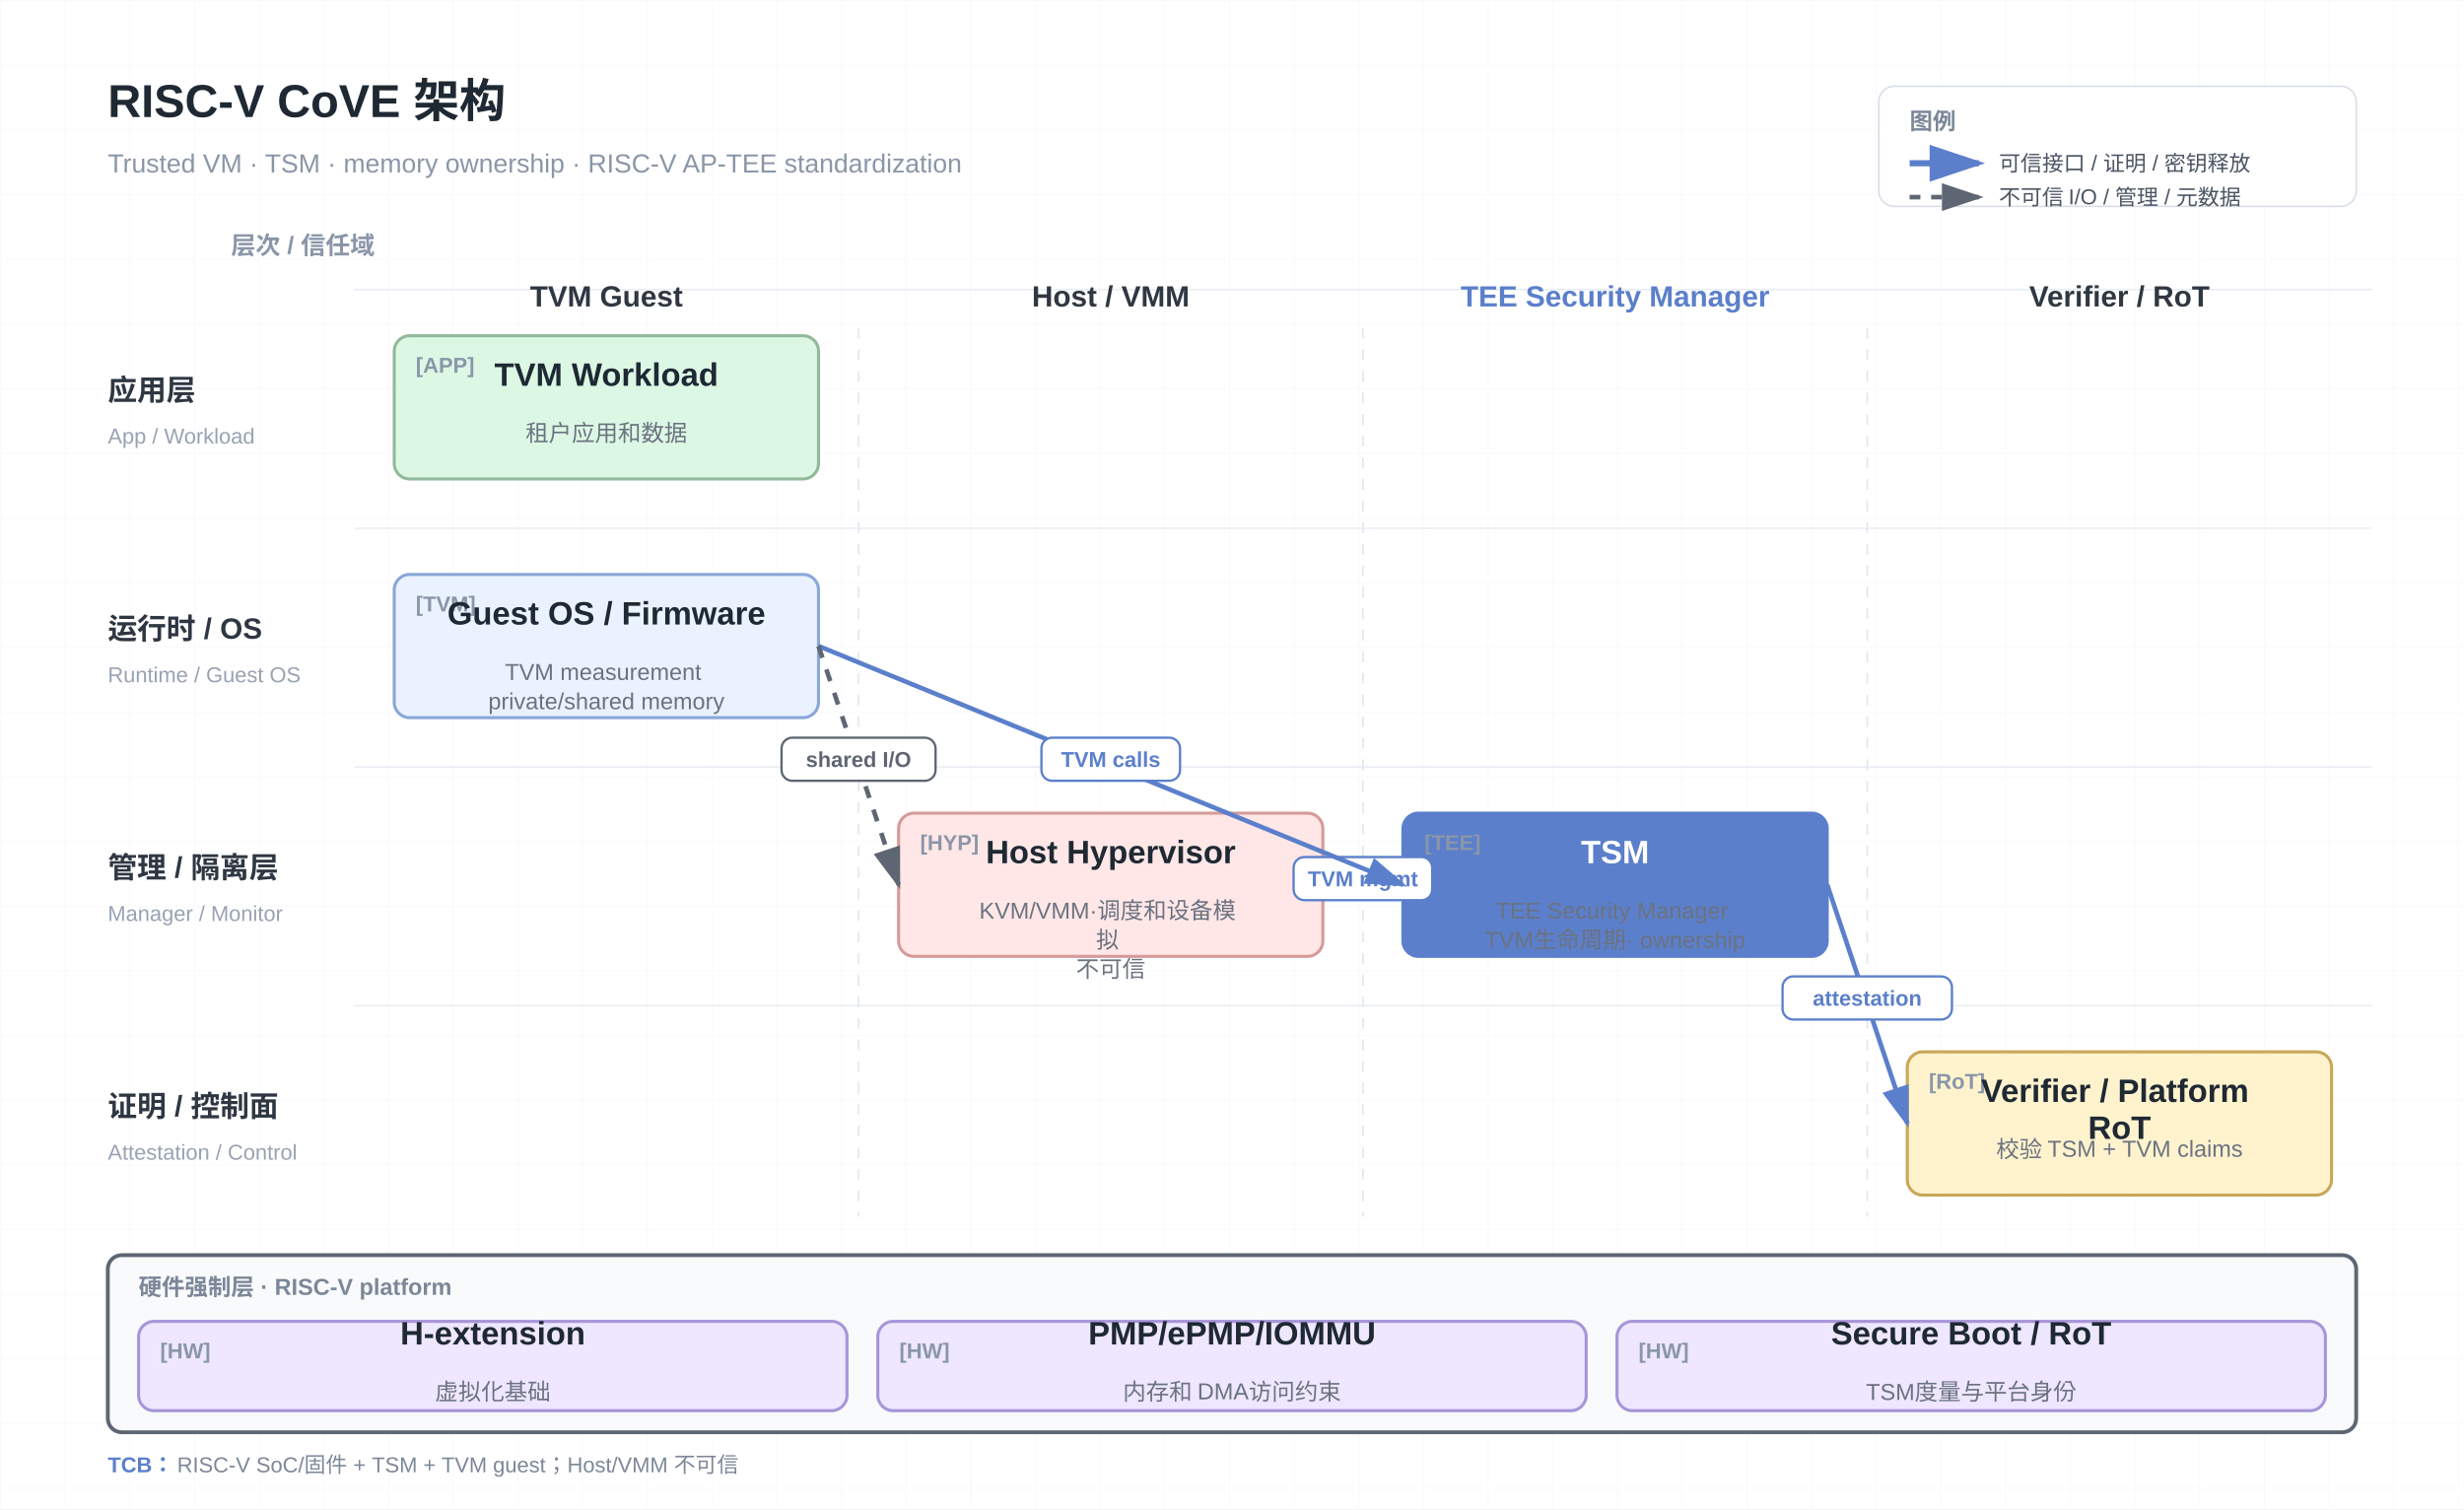
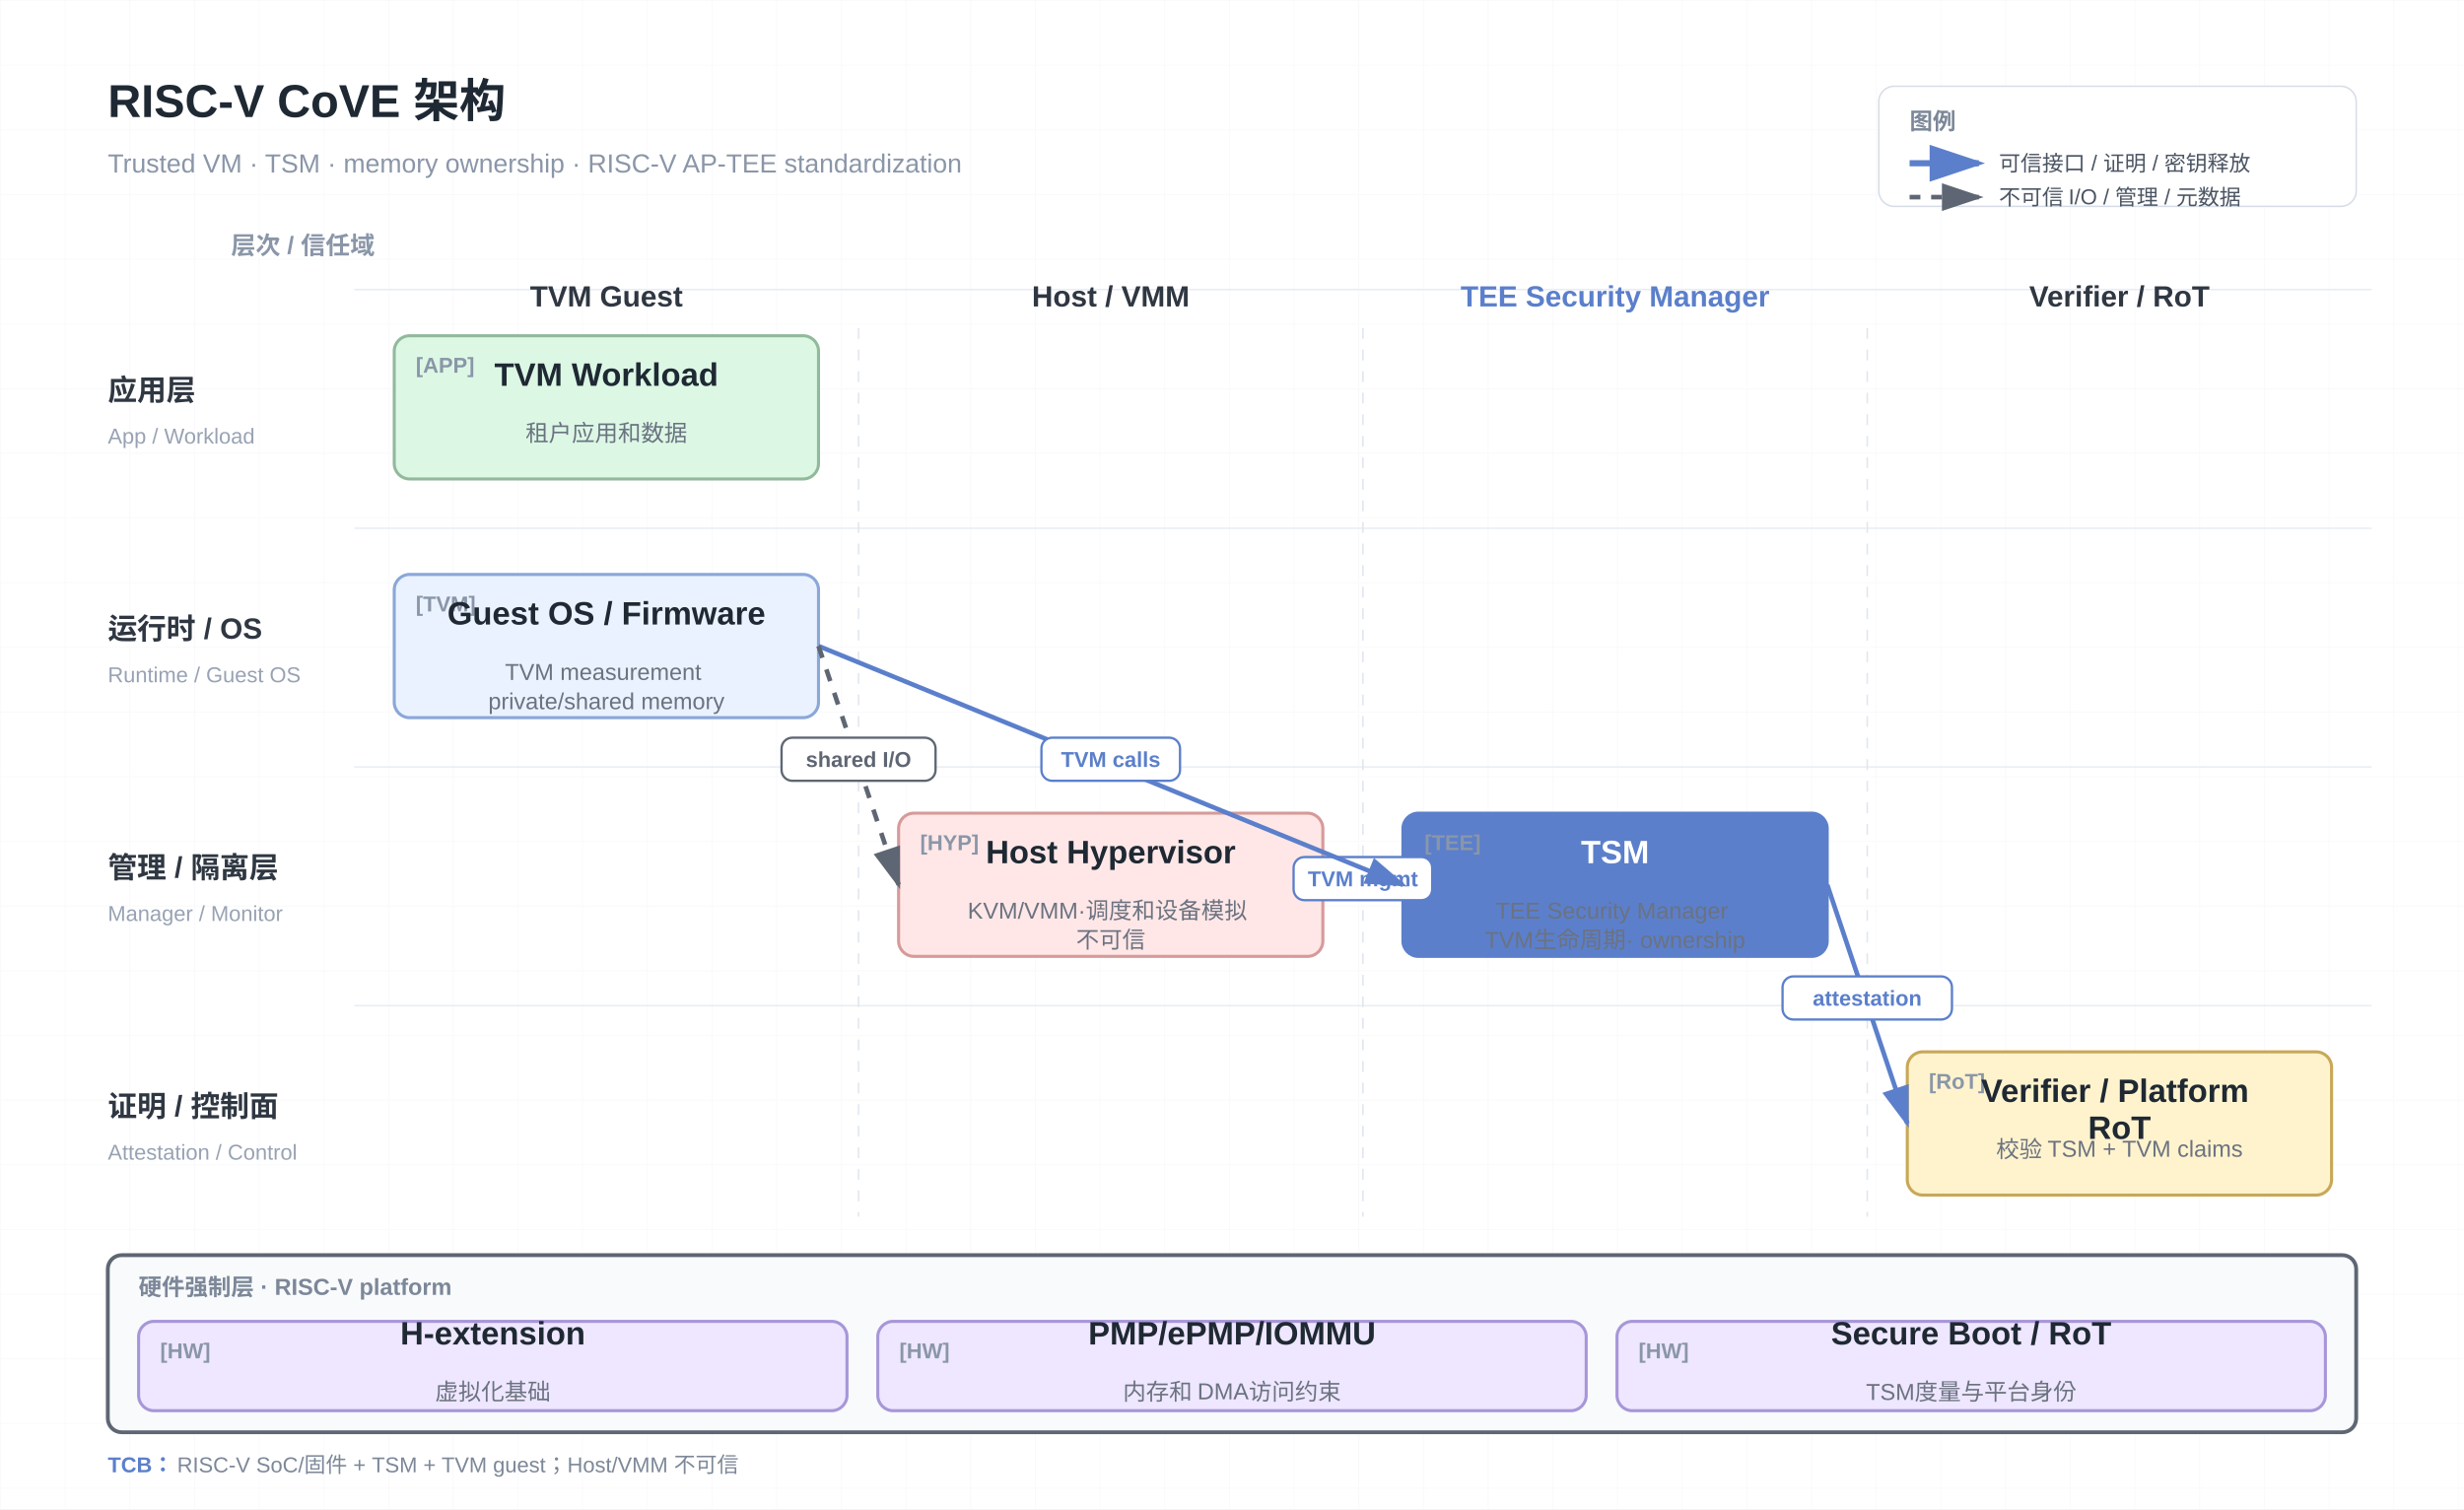
<svg xmlns="http://www.w3.org/2000/svg" width="1600" height="980" viewBox="0 0 1600 980">
  <defs>
    <marker id="arrowBlue" markerWidth="10" markerHeight="10" refX="8" refY="3" orient="auto" markerUnits="strokeWidth">
      <path d="M0,0 L0,6 L9,3 z" fill="#5b7fcb" />
    </marker>
    <marker id="arrowGray" markerWidth="10" markerHeight="10" refX="8" refY="3" orient="auto" markerUnits="strokeWidth">
      <path d="M0,0 L0,6 L9,3 z" fill="#5f6673" />
    </marker>
    <pattern id="grid" width="42" height="42" patternUnits="userSpaceOnUse">
      <path d="M42 0H0V42" fill="none" stroke="#f2f4f7" stroke-width="1" />
    </pattern>
  </defs>
  <rect width="1600" height="980" fill="#ffffff" />
  <rect width="1600" height="980" fill="url(#grid)" opacity="0.55" />
  <style>text{font-family:-apple-system,BlinkMacSystemFont,'Segoe UI','PingFang SC','Microsoft YaHei',Arial,sans-serif;}</style>
  <text x="70" y="76" font-size="30" font-weight="800" fill="#1f2933">RISC-V CoVE 架构</text>
  <text x="70" y="112" font-size="17" fill="#8a96a8">Trusted VM · TSM · memory ownership · RISC-V AP-TEE standardization</text>
  <rect x="1220" y="56" width="310" height="78" rx="10" fill="#ffffff" stroke="#d7dde7" />
  <text x="1240" y="84" font-size="15" fill="#7c8798" font-weight="700">图例</text>
  <line x1="1240" y1="106" x2="1285" y2="106" stroke="#5b7fcb" stroke-width="4" marker-end="url(#arrowBlue)" />
  <text x="1298" y="111" font-size="14" fill="#4b5563">可信接口 / 证明 / 密钥释放</text>
  <line x1="1240" y1="128" x2="1285" y2="128" stroke="#5f6673" stroke-width="3" stroke-dasharray="7 7" marker-end="url(#arrowGray)" />
  <text x="1298" y="133" font-size="14" fill="#4b5563">不可信 I/O / 管理 / 元数据</text>
  <text x="150" y="165" font-size="16" fill="#8a96a8" font-weight="700">层次 / 信任域</text>
  <line x1="230" y1="188" x2="1540" y2="188" stroke="#e8edf3" />
  <text x="70" y="260" text-anchor="start" font-size="19" font-weight="800" fill="#2f3742">
    <tspan x="70" dy="0">应用层</tspan>
  </text>
  <text x="70" y="288" text-anchor="start" font-size="14" font-weight="500" fill="#98a2b3">
    <tspan x="70" dy="0">App / Workload</tspan>
  </text>
  <line x1="230" y1="343" x2="1540" y2="343" stroke="#e8edf3" />
  <text x="70" y="415" text-anchor="start" font-size="19" font-weight="800" fill="#2f3742">
    <tspan x="70" dy="0">运行时 / OS</tspan>
  </text>
  <text x="70" y="443" text-anchor="start" font-size="14" font-weight="500" fill="#98a2b3">
    <tspan x="70" dy="0">Runtime / Guest OS</tspan>
  </text>
  <line x1="230" y1="498" x2="1540" y2="498" stroke="#e8edf3" />
  <text x="70" y="570" text-anchor="start" font-size="19" font-weight="800" fill="#2f3742">
    <tspan x="70" dy="0">管理 / 隔离层</tspan>
  </text>
  <text x="70" y="598" text-anchor="start" font-size="14" font-weight="500" fill="#98a2b3">
    <tspan x="70" dy="0">Manager / Monitor</tspan>
  </text>
  <line x1="230" y1="653" x2="1540" y2="653" stroke="#e8edf3" />
  <text x="70" y="725" text-anchor="start" font-size="19" font-weight="800" fill="#2f3742">
    <tspan x="70" dy="0">证明 / 控制面</tspan>
  </text>
  <text x="70" y="753" text-anchor="start" font-size="14" font-weight="500" fill="#98a2b3">
    <tspan x="70" dy="0">Attestation / Control</tspan>
  </text>
  <text x="393.75" y="199" text-anchor="middle" font-size="19" font-weight="800" fill="#2f3742">TVM Guest</text>
  <text x="721.25" y="199" text-anchor="middle" font-size="19" font-weight="800" fill="#2f3742">Host / VMM</text>
  <line x1="557.5" y1="213" x2="557.5" y2="790" stroke="#dfe6ef" stroke-width="1" stroke-dasharray="7 7" />
  <text x="1048.75" y="199" text-anchor="middle" font-size="19" font-weight="800" fill="#5b7fcb">TEE Security Manager</text>
  <line x1="885.0" y1="213" x2="885.0" y2="790" stroke="#dfe6ef" stroke-width="1" stroke-dasharray="7 7" />
  <text x="1376.25" y="199" text-anchor="middle" font-size="19" font-weight="800" fill="#2f3742">Verifier / RoT</text>
  <line x1="1212.5" y1="213" x2="1212.5" y2="790" stroke="#dfe6ef" stroke-width="1" stroke-dasharray="7 7" />
  <rect x="256.0" y="218" width="275.5" height="93" rx="10" fill="#dcf8e5" stroke="#93b99d" stroke-width="2" />
  <text x="270.0" y="242" font-size="14" fill="#8a96a8" font-weight="600">[APP]</text>
  <text x="393.75" y="250.5" text-anchor="middle" font-size="21" font-weight="700" fill="#1f2933">
    <tspan x="393.75" dy="0">TVM Workload</tspan>
  </text>
  <text x="393.75" y="286.5" text-anchor="middle" font-size="15" font-weight="500" fill="#6b7280">
    <tspan x="393.75" dy="0">租户应用和数据</tspan>
  </text>
  <rect x="256.0" y="373" width="275.5" height="93" rx="10" fill="#eaf2ff" stroke="#8aa7d8" stroke-width="2" />
  <text x="270.0" y="397" font-size="14" fill="#8a96a8" font-weight="600">[TVM]</text>
  <text x="393.75" y="405.5" text-anchor="middle" font-size="21" font-weight="700" fill="#1f2933">
    <tspan x="393.75" dy="0">Guest OS / Firmware</tspan>
  </text>
  <text x="393.75" y="441.5" text-anchor="middle" font-size="15" font-weight="500" fill="#6b7280">
    <tspan x="393.75" dy="0">TVM measurement</tspan>
    <tspan x="393.75" dy="19">private/shared memory</tspan>
  </text>
  <rect x="583.5" y="528" width="275.5" height="93" rx="10" fill="#ffe7e7" stroke="#d69a9a" stroke-width="2" />
  <text x="597.5" y="552" font-size="14" fill="#8a96a8" font-weight="600">[HYP]</text>
  <text x="721.25" y="560.5" text-anchor="middle" font-size="21" font-weight="700" fill="#1f2933">
    <tspan x="721.25" dy="0">Host Hypervisor</tspan>
  </text>
  <text x="721.25" y="596.5" text-anchor="middle" font-size="15" font-weight="500" fill="#6b7280">
-     <tspan x="721.25" dy="0">KVM/VMM·调度和设备模</tspan>
-     <tspan x="721.25" dy="19">拟</tspan>
+     <tspan x="721.25" dy="0">KVM/VMM·调度和设备模拟</tspan>
    <tspan x="721.25" dy="19">不可信</tspan>
  </text>
  <rect x="911.0" y="528" width="275.5" height="93" rx="10" fill="#5b7fcb" stroke="#5b7fcb" stroke-width="2" />
  <text x="925.0" y="552" font-size="14" fill="#8a96a8" font-weight="600">[TEE]</text>
  <text x="1048.75" y="560.5" text-anchor="middle" font-size="21" font-weight="700" fill="#ffffff">
    <tspan x="1048.75" dy="0">TSM</tspan>
  </text>
  <text x="1048.75" y="596.5" text-anchor="middle" font-size="15" font-weight="500" fill="#6b7280">
    <tspan x="1048.75" dy="0">TEE Security Manager</tspan>
    <tspan x="1048.75" dy="19">TVM生命周期· ownership</tspan>
  </text>
  <rect x="1238.5" y="683" width="275.5" height="93" rx="10" fill="#fff3ce" stroke="#c8a858" stroke-width="2" />
  <text x="1252.5" y="707" font-size="14" fill="#8a96a8" font-weight="600">[RoT]</text>
  <text x="1376.25" y="715.5" text-anchor="middle" font-size="21" font-weight="700" fill="#1f2933">
    <tspan x="1376.25" dy="0">Verifier / Platform</tspan>
    <tspan x="1376.25" dy="24">RoT</tspan>
  </text>
  <text x="1376.25" y="751.5" text-anchor="middle" font-size="15" font-weight="500" fill="#6b7280">
    <tspan x="1376.25" dy="0">校验 TSM + TVM claims</tspan>
  </text>
  <line x1="859.0" y1="574.5" x2="911.0" y2="574.5" stroke="#5b7fcb" stroke-width="3" marker-end="url(#arrowBlue)" />
  <rect x="840.0" y="556.5" width="90" height="28" rx="7" fill="white" stroke="#5b7fcb" stroke-width="1.5" />
  <text x="885.0" y="575.5" text-anchor="middle" font-size="14" fill="#5b7fcb" font-weight="700">TVM mgmt</text>
  <line x1="531.5" y1="419.5" x2="911.0" y2="574.5" stroke="#5b7fcb" stroke-width="3" marker-end="url(#arrowBlue)" />
  <rect x="676.25" y="479.0" width="90" height="28" rx="7" fill="white" stroke="#5b7fcb" stroke-width="1.5" />
  <text x="721.25" y="498.0" text-anchor="middle" font-size="14" fill="#5b7fcb" font-weight="700">TVM calls</text>
  <line x1="531.5" y1="419.5" x2="583.5" y2="574.5" stroke="#5f6673" stroke-width="3" stroke-dasharray="8 8" marker-end="url(#arrowGray)" />
  <rect x="507.5" y="479.0" width="100" height="28" rx="7" fill="white" stroke="#5f6673" stroke-width="1.5" />
  <text x="557.5" y="498.0" text-anchor="middle" font-size="14" fill="#5f6673" font-weight="700">shared I/O</text>
  <line x1="1186.5" y1="574.5" x2="1238.5" y2="729.5" stroke="#5b7fcb" stroke-width="3" marker-end="url(#arrowBlue)" />
  <rect x="1157.5" y="634.0" width="110" height="28" rx="7" fill="white" stroke="#5b7fcb" stroke-width="1.5" />
  <text x="1212.5" y="653.0" text-anchor="middle" font-size="14" fill="#5b7fcb" font-weight="700">attestation</text>
  <rect x="70" y="815" width="1460" height="115" rx="9" fill="#f8fafc" stroke="#5f6673" stroke-width="2.5" />
  <text x="90" y="841" font-size="15" fill="#7c8798" font-weight="800">硬件强制层 · RISC-V platform</text>
  <rect x="90.0" y="858" width="460.0" height="58" rx="10" fill="#eee7ff" stroke="#a796d8" stroke-width="2" />
  <text x="104.0" y="882" font-size="14" fill="#8a96a8" font-weight="600">[HW]</text>
  <text x="320.0" y="873.0" text-anchor="middle" font-size="21" font-weight="700" fill="#1f2933">
    <tspan x="320.0" dy="0">H-extension</tspan>
  </text>
  <text x="320.0" y="909.0" text-anchor="middle" font-size="15" font-weight="500" fill="#6b7280">
    <tspan x="320.0" dy="0">虚拟化基础</tspan>
  </text>
  <rect x="570.0" y="858" width="460.0" height="58" rx="10" fill="#eee7ff" stroke="#a796d8" stroke-width="2" />
  <text x="584.0" y="882" font-size="14" fill="#8a96a8" font-weight="600">[HW]</text>
  <text x="800.0" y="873.0" text-anchor="middle" font-size="21" font-weight="700" fill="#1f2933">
    <tspan x="800.0" dy="0">PMP/ePMP/IOMMU</tspan>
  </text>
  <text x="800.0" y="909.0" text-anchor="middle" font-size="15" font-weight="500" fill="#6b7280">
    <tspan x="800.0" dy="0">内存和 DMA访问约束</tspan>
  </text>
  <rect x="1050.0" y="858" width="460.0" height="58" rx="10" fill="#eee7ff" stroke="#a796d8" stroke-width="2" />
  <text x="1064.0" y="882" font-size="14" fill="#8a96a8" font-weight="600">[HW]</text>
  <text x="1280.0" y="873.0" text-anchor="middle" font-size="21" font-weight="700" fill="#1f2933">
    <tspan x="1280.0" dy="0">Secure Boot / RoT</tspan>
  </text>
  <text x="1280.0" y="909.0" text-anchor="middle" font-size="15" font-weight="500" fill="#6b7280">
    <tspan x="1280.0" dy="0">TSM度量与平台身份</tspan>
  </text>
  <text x="70" y="956" font-size="14" fill="#5b7fcb" font-weight="800">TCB：</text>
  <text x="115" y="956" font-size="14" fill="#7c8798">RISC-V SoC/固件 + TSM + TVM guest；Host/VMM 不可信</text>
</svg>
